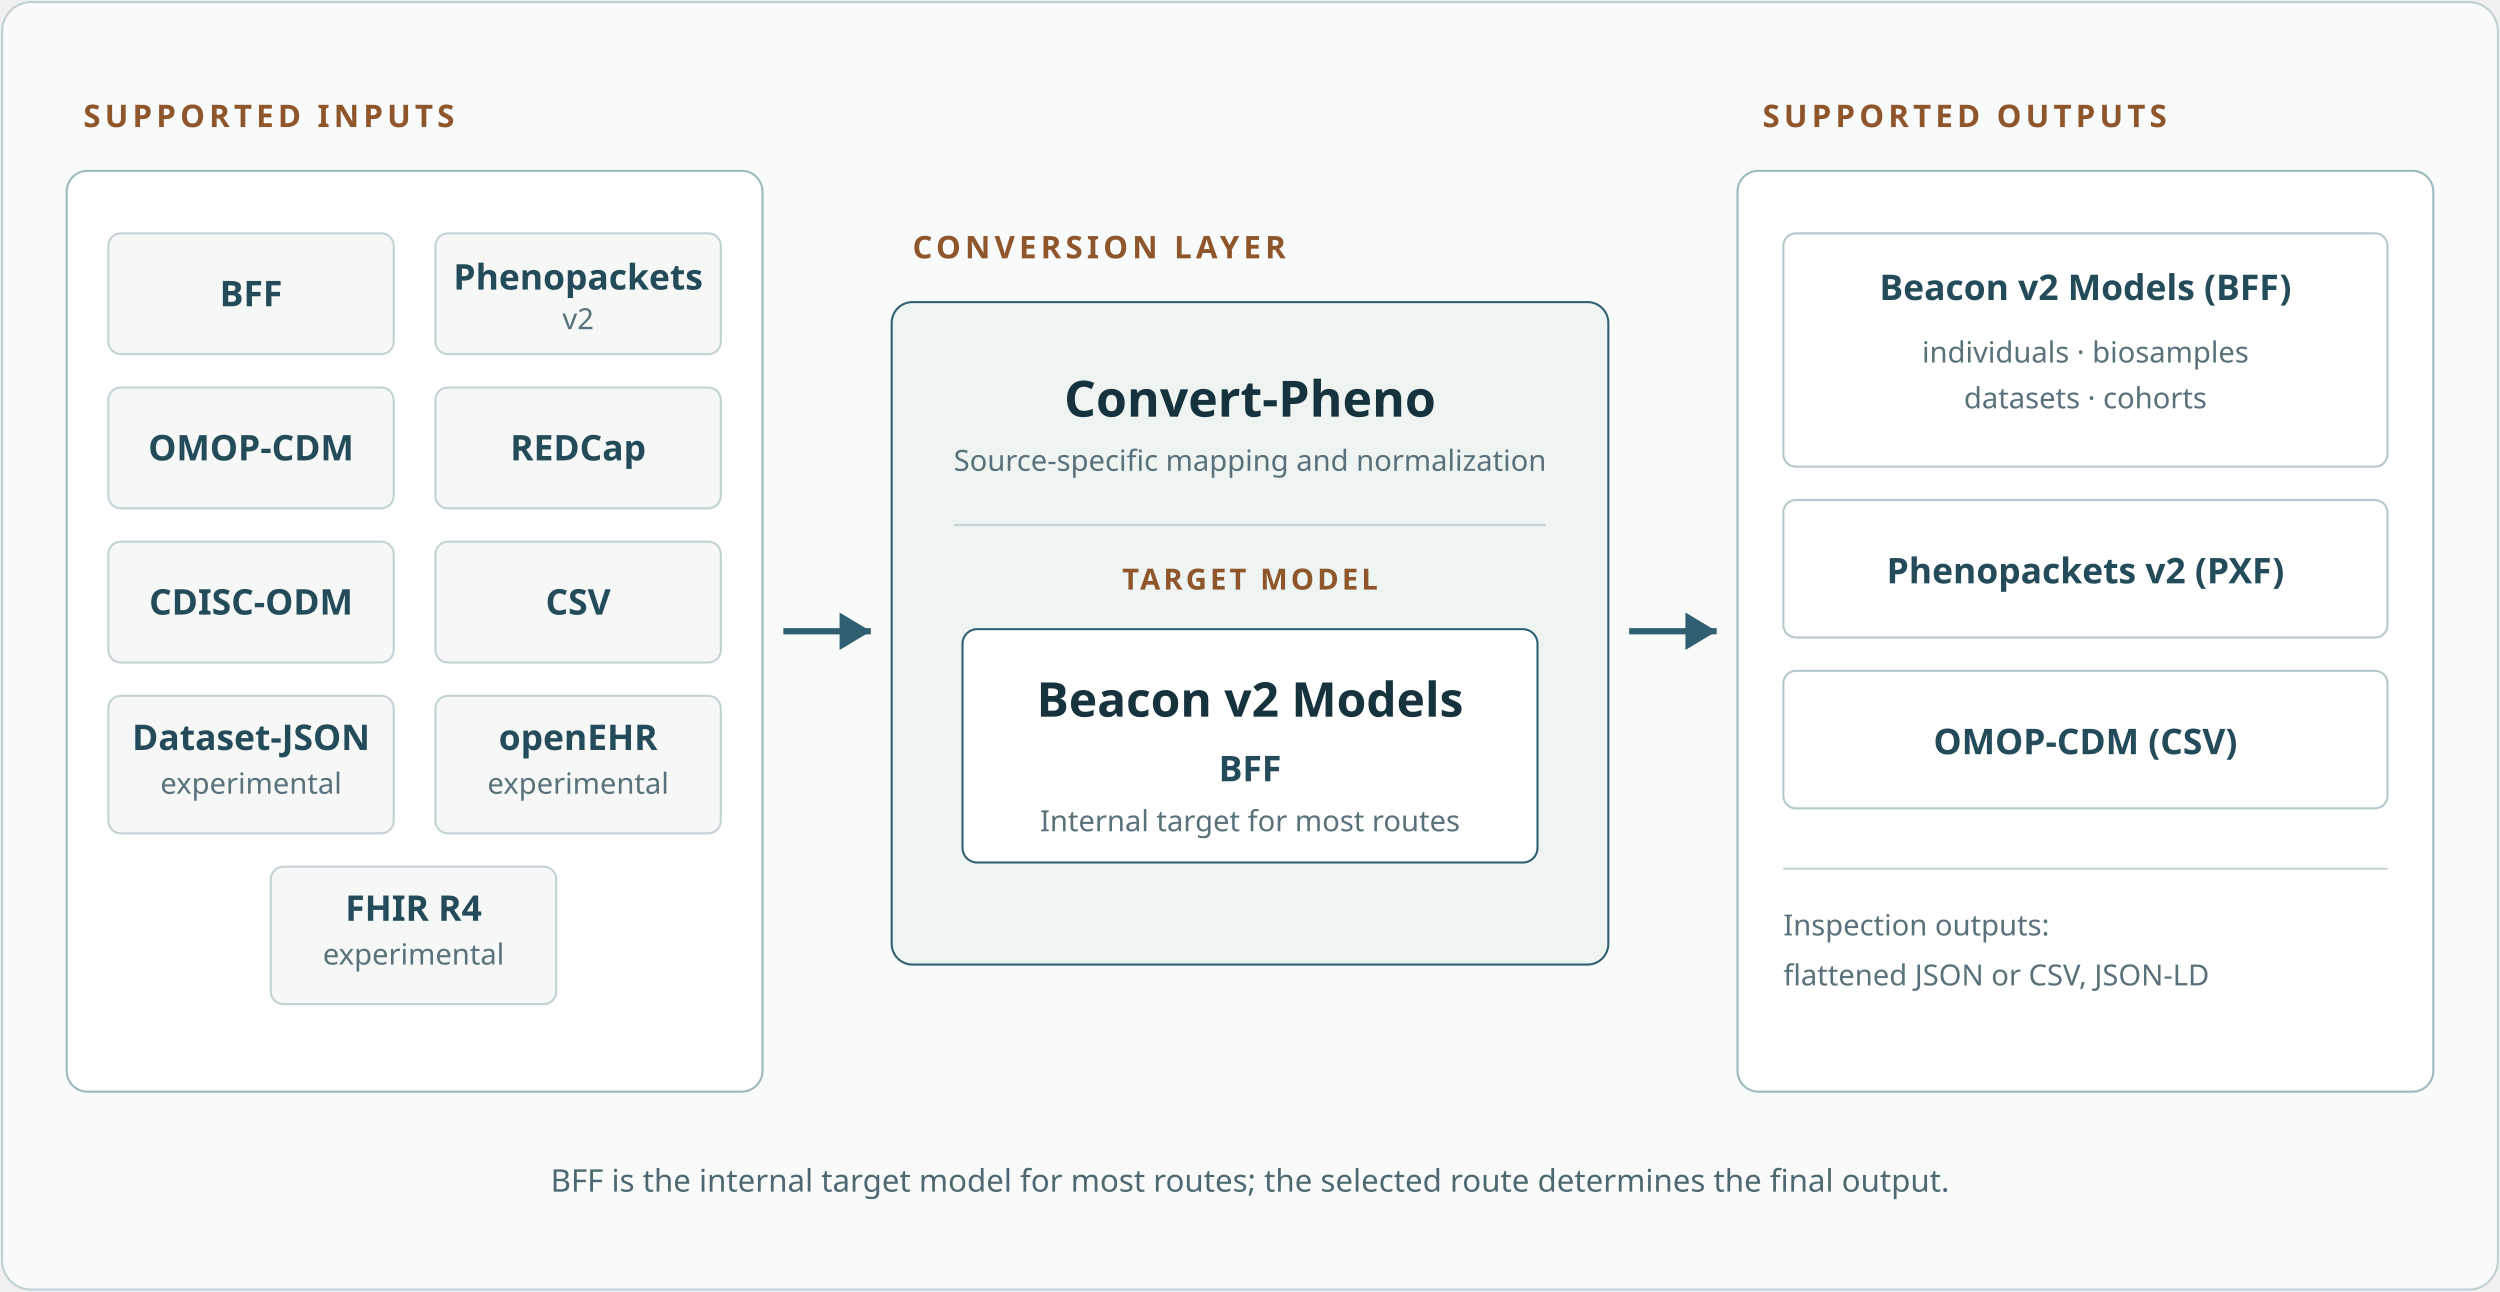
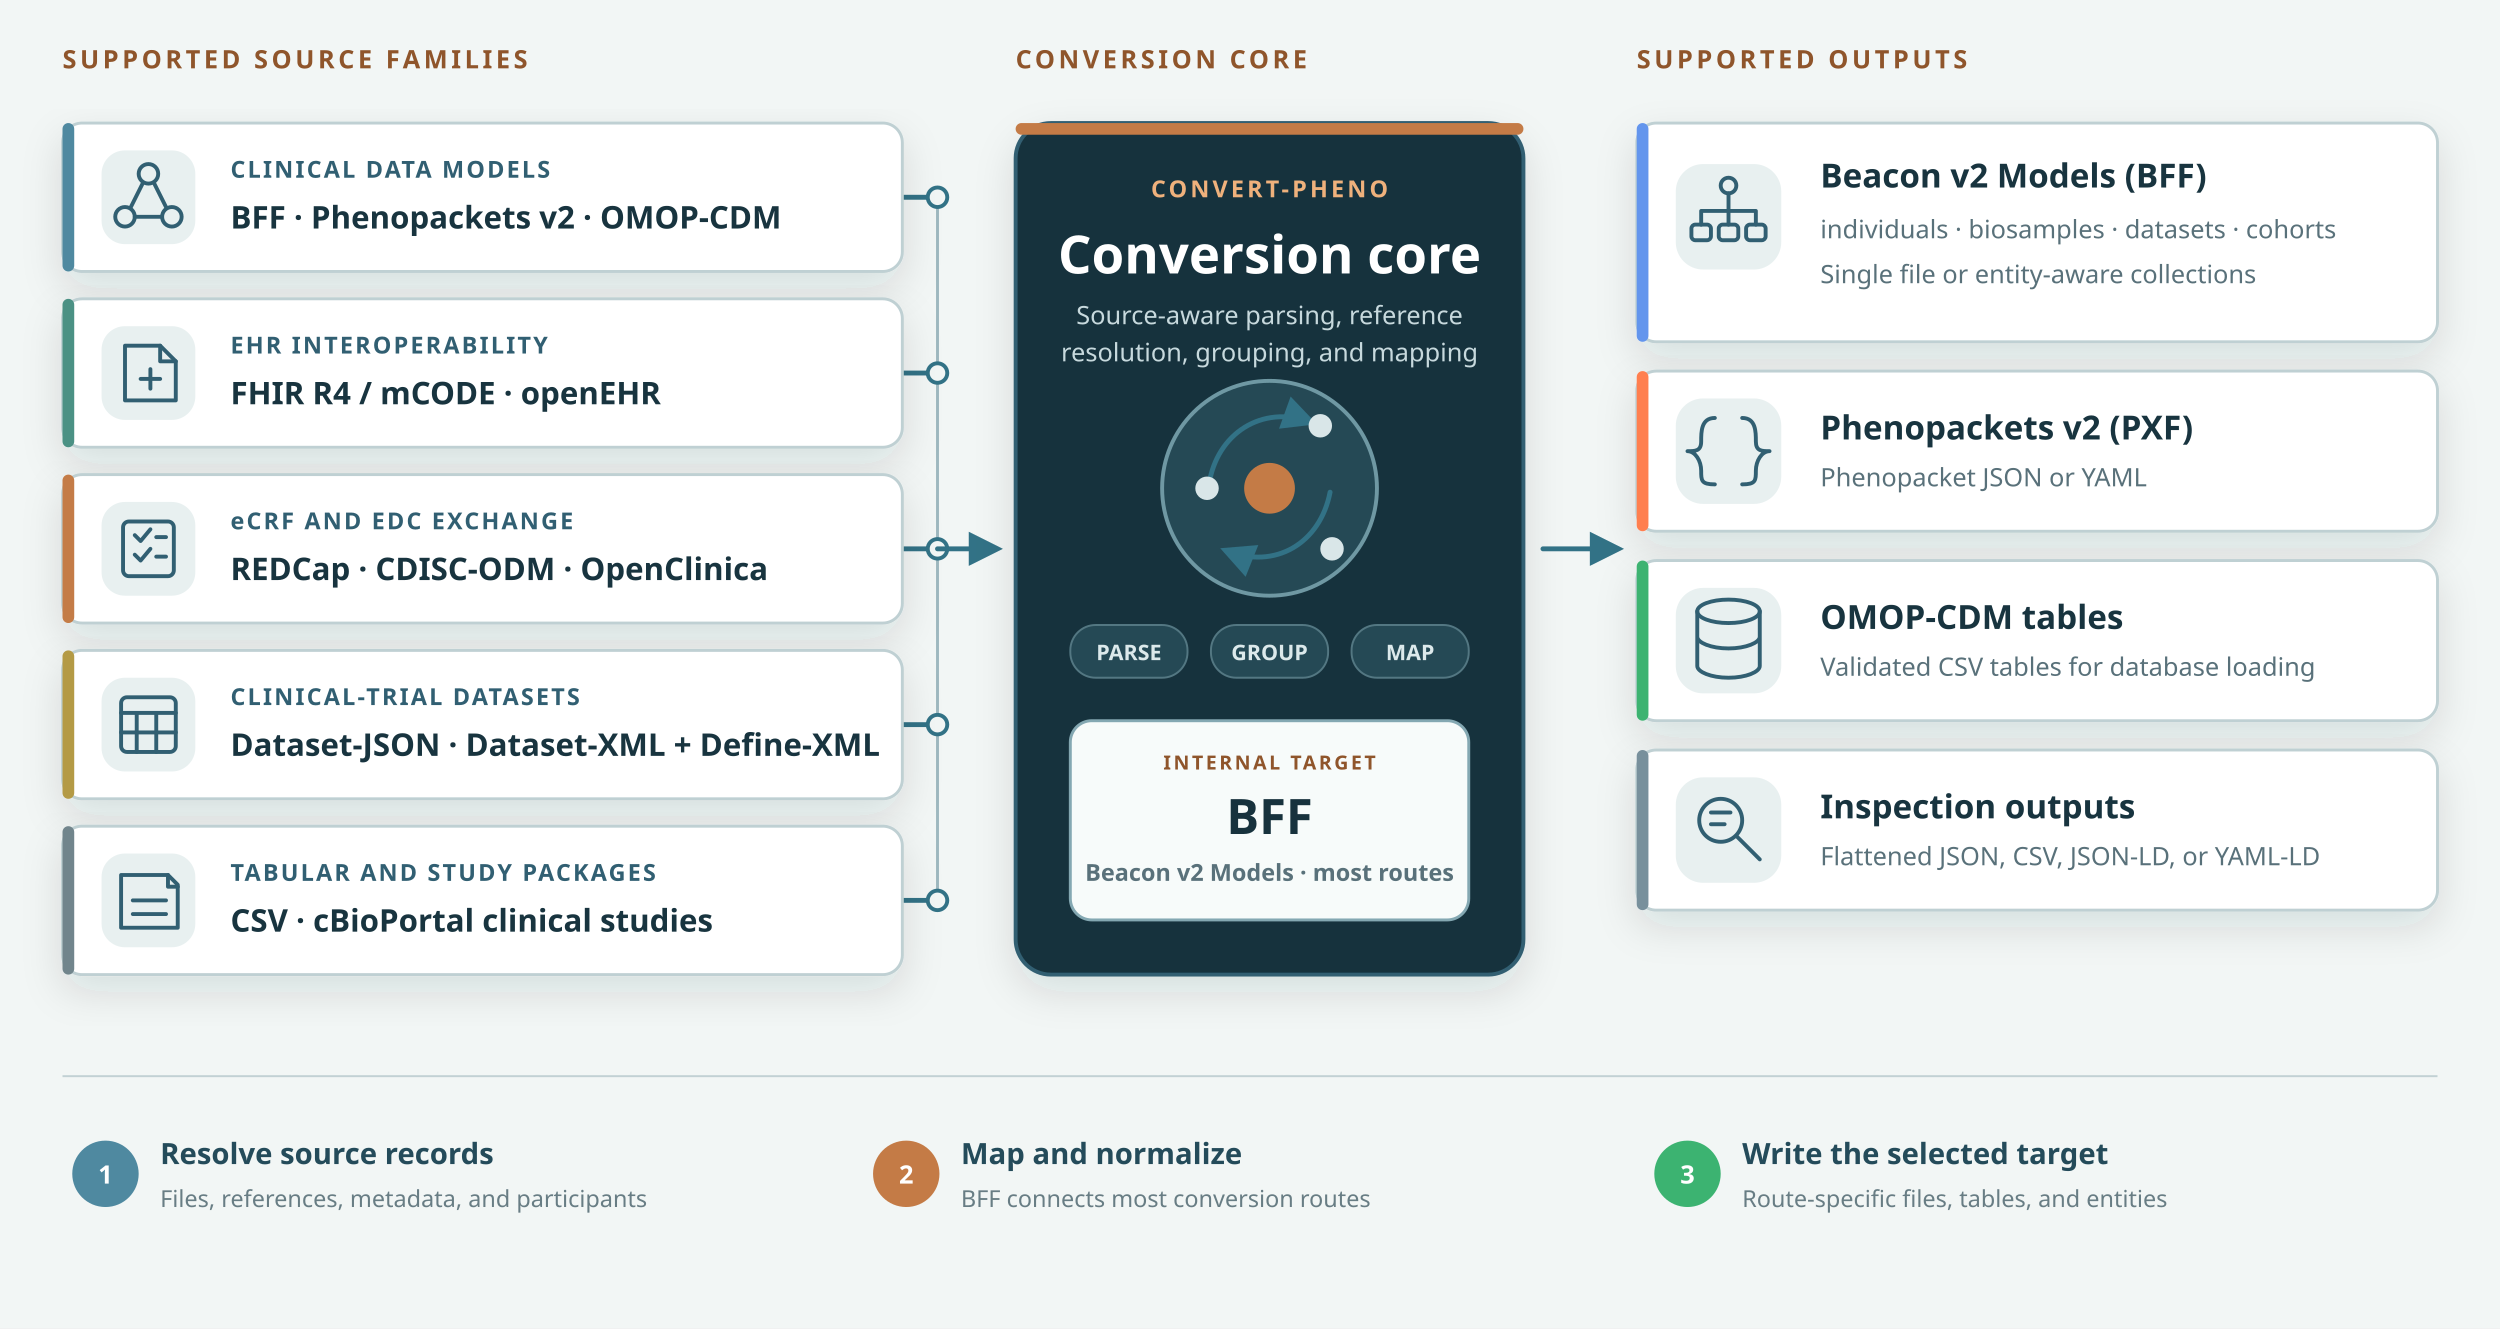
- <svg xmlns="http://www.w3.org/2000/svg" viewBox="0 0 1200 620" role="img" aria-labelledby="diagram-title diagram-description">
+ <svg xmlns="http://www.w3.org/2000/svg" viewBox="0 0 1280 680" role="img" aria-labelledby="diagram-title diagram-description">
+   <defs>
+     <filter id="soft-shadow" x="-20%" y="-20%" width="140%" height="155%">
+       <feDropShadow dx="0" dy="8" stdDeviation="10" flood-color="#17323d" flood-opacity=".12" />
+     </filter>
+     <marker id="flow-arrow" viewBox="0 0 10 10" refX="8" refY="5" markerWidth="7" markerHeight="7" orient="auto">
+       <path d="M0 0L10 5L0 10Z" fill="#327286" />
+     </marker>
+   </defs>
  <style>
-     .canvas { fill: #f8fbfa; stroke: #bfd0d3; }
-     .panel { fill: #ffffff; stroke: #9eb8bf; }
-     .target-panel { fill: #edf4f2; stroke: #315f72; }
-     .format-box { fill: #f5f8f7; stroke: #c3d2d5; }
-     .target-box { fill: #ffffff; stroke: #315f72; }
-     .output-box { fill: #ffffff; stroke: #b5c8cc; }
-     .connector { fill: none; stroke: #315f72; stroke-width: 3; }
-     .connector-head { fill: #315f72; }
-     .rule { stroke: #c4d2d5; stroke-width: 1; }
-     .heading { fill: #16323d; font: 700 24px "Noto Sans", "DejaVu Sans", sans-serif; }
-     .section-label { fill: #8f552b; font: 700 15px "Noto Sans", "DejaVu Sans", sans-serif; letter-spacing: 2px; }
-     .format-label { fill: #244b5a; font: 700 17px "Noto Sans", "DejaVu Sans", sans-serif; }
-     .small-label { fill: #59717a; font: 400 14px "Noto Sans", "DejaVu Sans", sans-serif; }
-     .target-label { fill: #8f552b; font: 700 14px "Noto Sans", "DejaVu Sans", sans-serif; letter-spacing: 1.5px; }
-     .target-name { fill: #16323d; font: 700 23px "Noto Sans", "DejaVu Sans", sans-serif; }
-     .caption { fill: #4e6871; font: 400 15px "Noto Sans", "DejaVu Sans", sans-serif; }
+     .background { fill: #f2f6f5; }
+     .card { fill: #ffffff; stroke: #bfd0d3; stroke-width: 1.5; }
+     .core { fill: #17323d; stroke: #315f72; stroke-width: 2; }
+     .pivot { fill: #f7fbfa; stroke: #84a8b2; stroke-width: 1.5; }
+     .icon-surface { fill: #e8f0f0; }
+     .icon-line { fill: none; stroke: #315f72; stroke-width: 2; stroke-linecap: round; stroke-linejoin: round; }
+     .flow { fill: none; stroke: #327286; stroke-width: 2.5; stroke-linecap: round; stroke-linejoin: round; }
+     .flow-muted { fill: none; stroke: #9eb8bf; stroke-width: 1.5; }
+     .junction { fill: #f2f6f5; stroke: #327286; stroke-width: 2; }
+     .rule { stroke: #c2d1d4; stroke-width: 1; }
+     .section { fill: #8f552b; font: 800 13px "Noto Sans", "DejaVu Sans", sans-serif; letter-spacing: 1.8px; }
+     .category { fill: #315f72; font: 800 12px "Noto Sans", "DejaVu Sans", sans-serif; letter-spacing: 1.1px; }
+     .formats { fill: #18343f; font: 700 16px "Noto Sans", "DejaVu Sans", sans-serif; }
+     .core-section { fill: #efb17c; font: 800 12px "Noto Sans", "DejaVu Sans", sans-serif; letter-spacing: 1.6px; }
+     .core-title { fill: #ffffff; font: 800 27px "Noto Sans", "DejaVu Sans", sans-serif; }
+     .core-detail { fill: #c7d9dd; font: 400 13px "Noto Sans", "DejaVu Sans", sans-serif; }
+     .chip { fill: #254955; stroke: #537782; }
+     .chip-text { fill: #dce9eb; font: 700 11px "Noto Sans", "DejaVu Sans", sans-serif; }
+     .pivot-kicker { fill: #8f552b; font: 800 10px "Noto Sans", "DejaVu Sans", sans-serif; letter-spacing: 1.3px; }
+     .pivot-name { fill: #17323d; font: 800 25px "Noto Sans", "DejaVu Sans", sans-serif; }
+     .pivot-detail { fill: #59717a; font: 600 12px "Noto Sans", "DejaVu Sans", sans-serif; }
+     .output-title { fill: #18343f; font: 800 17px "Noto Sans", "DejaVu Sans", sans-serif; }
+     .output-detail { fill: #59717a; font: 400 13px "Noto Sans", "DejaVu Sans", sans-serif; }
+     .step-number { fill: #ffffff; font: 800 13px "Noto Sans", "DejaVu Sans", sans-serif; }
+     .step-title { fill: #244b5a; font: 800 15px "Noto Sans", "DejaVu Sans", sans-serif; }
+     .step-detail { fill: #687d84; font: 400 12px "Noto Sans", "DejaVu Sans", sans-serif; }
+     .accent-blue { fill: #4f89a0; }
+     .accent-teal { fill: #4c9184; }
+     .accent-orange { fill: #c47b46; }
+     .accent-gold { fill: #b49a45; }
+     .accent-slate { fill: #71858c; }
+     .accent-bff { fill: #6495ed; }
+     .accent-pxf { fill: #ff7f50; }
+     .accent-omop { fill: #3cb371; }
+     .accent-inspect { fill: #78909c; }

    @media (prefers-color-scheme: dark) {
-       .canvas { fill: #14242b; stroke: #405b64; }
-       .panel { fill: #192d35; stroke: #52717b; }
-       .target-panel { fill: #203840; stroke: #75afc0; }
-       .format-box { fill: #21353d; stroke: #49636c; }
-       .target-box,
-       .output-box { fill: #21353d; stroke: #5f7d86; }
-       .connector { stroke: #75afc0; }
-       .connector-head { fill: #75afc0; }
-       .rule { stroke: #49636c; }
-       .heading,
-       .format-label,
-       .target-name { fill: #edf5f5; }
-       .section-label,
-       .target-label { fill: #e5a36c; }
-       .small-label,
-       .caption { fill: #bfd0d3; }
+       .background { fill: #13242b; }
+       .card { fill: #1c3139; stroke: #48636c; }
+       .pivot { fill: #203841; stroke: #75afc0; }
+       .icon-surface { fill: #29424a; }
+       .icon-line { stroke: #b9d1d6; }
+       .flow { stroke: #75afc0; }
+       .flow-muted { stroke: #4b6871; }
+       .junction { fill: #13242b; stroke: #75afc0; }
+       .rule { stroke: #405b64; }
+       .section { fill: #e5a36c; }
+       .category { fill: #96bfca; }
+       .formats,
+       .output-title,
+       .step-title { fill: #edf5f5; }
+       .output-detail,
+       .step-detail { fill: #b7cbd0; }
+       .pivot-kicker { fill: #e5a36c; }
+       .pivot-name { fill: #edf5f5; }
+       .pivot-detail { fill: #b7cbd0; }
+       .chip { fill: #294b57; stroke: #63838d; }
    }
  </style>
-   <rect class="canvas" x="1" y="1" width="1198" height="618" rx="14" />
-   <text class="section-label" x="40" y="61">SUPPORTED INPUTS</text>
-   <rect class="panel" x="32" y="82" width="334" height="442" rx="10" />
-   <rect class="format-box" x="52" y="112" width="137" height="58" rx="6" />
-   <text class="format-label" x="120.5" y="147" text-anchor="middle">BFF</text>
-   <rect class="format-box" x="209" y="112" width="137" height="58" rx="6" />
-   <text class="format-label" x="277.5" y="139" text-anchor="middle">Phenopackets</text>
-   <text class="small-label" x="277.5" y="158" text-anchor="middle">v2</text>
-   <rect class="format-box" x="52" y="186" width="137" height="58" rx="6" />
-   <text class="format-label" x="120.5" y="221" text-anchor="middle">OMOP-CDM</text>
-   <rect class="format-box" x="209" y="186" width="137" height="58" rx="6" />
-   <text class="format-label" x="277.5" y="221" text-anchor="middle">REDCap</text>
-   <rect class="format-box" x="52" y="260" width="137" height="58" rx="6" />
-   <text class="format-label" x="120.5" y="295" text-anchor="middle">CDISC-ODM</text>
-   <rect class="format-box" x="209" y="260" width="137" height="58" rx="6" />
-   <text class="format-label" x="277.5" y="295" text-anchor="middle">CSV</text>
-   <rect class="format-box" x="52" y="334" width="137" height="66" rx="6" />
-   <text class="format-label" x="120.5" y="360" text-anchor="middle">Dataset-JSON</text>
-   <text class="small-label" x="120.5" y="381" text-anchor="middle">experimental</text>
-   <rect class="format-box" x="209" y="334" width="137" height="66" rx="6" />
-   <text class="format-label" x="277.5" y="360" text-anchor="middle">openEHR</text>
-   <text class="small-label" x="277.5" y="381" text-anchor="middle">experimental</text>
-   <rect class="format-box" x="130" y="416" width="137" height="66" rx="6" />
-   <text class="format-label" x="198.5" y="442" text-anchor="middle">FHIR R4</text>
-   <text class="small-label" x="198.5" y="463" text-anchor="middle">experimental</text>
-   <path class="connector" d="M376 303 H418" />
-   <path class="connector-head" d="M418 303 L403 294 L403 312 Z" />
-   <text class="section-label" x="438" y="124">CONVERSION LAYER</text>
-   <rect class="target-panel" x="428" y="145" width="344" height="318" rx="10" />
-   <text class="heading" x="600" y="200" text-anchor="middle">Convert-Pheno</text>
-   <text class="small-label" x="600" y="226" text-anchor="middle">Source-specific mapping and normalization</text>
-   <line class="rule" x1="458" y1="252" x2="742" y2="252" />
-   <text class="target-label" x="600" y="283" text-anchor="middle">TARGET MODEL</text>
-   <rect class="target-box" x="462" y="302" width="276" height="112" rx="7" />
-   <text class="target-name" x="600" y="344" text-anchor="middle">Beacon v2 Models</text>
-   <text class="format-label" x="600" y="375" text-anchor="middle">BFF</text>
-   <text class="small-label" x="600" y="399" text-anchor="middle">Internal target for most routes</text>
-   <path class="connector" d="M782 303 H824" />
-   <path class="connector-head" d="M824 303 L809 294 L809 312 Z" />
-   <text class="section-label" x="846" y="61">SUPPORTED OUTPUTS</text>
-   <rect class="panel" x="834" y="82" width="334" height="442" rx="10" />
-   <rect class="output-box" x="856" y="112" width="290" height="112" rx="6" />
-   <text class="format-label" x="1001" y="144" text-anchor="middle">Beacon v2 Models (BFF)</text>
-   <text class="small-label" x="1001" y="174" text-anchor="middle">individuals · biosamples</text>
-   <text class="small-label" x="1001" y="196" text-anchor="middle">datasets · cohorts</text>
-   <rect class="output-box" x="856" y="240" width="290" height="66" rx="6" />
-   <text class="format-label" x="1001" y="280" text-anchor="middle">Phenopackets v2 (PXF)</text>
-   <rect class="output-box" x="856" y="322" width="290" height="66" rx="6" />
-   <text class="format-label" x="1001" y="362" text-anchor="middle">OMOP-CDM (CSV)</text>
-   <line class="rule" x1="856" y1="417" x2="1146" y2="417" />
-   <text class="small-label" x="856" y="449">Inspection outputs:</text>
-   <text class="small-label" x="856" y="473">flattened JSON or CSV, JSON-LD</text>
-   <text class="caption" x="600" y="572" text-anchor="middle">
-     BFF is the internal target model for most routes; the selected route determines the final output.
-   </text>
+   <rect class="background" width="1280" height="680" />
+   <text class="section" x="32" y="35">SUPPORTED SOURCE FAMILIES</text>
+   <text class="section" x="520" y="35">CONVERSION CORE</text>
+   <text class="section" x="838" y="35">SUPPORTED OUTPUTS</text>
+   <path class="flow-muted" d="M480 101V461" />
+   <path class="flow" d="M462 101H480M462 191H480M462 281H480M462 371H480M462 461H480" />
+   <circle class="junction" cx="480" cy="101" r="5" />
+   <circle class="junction" cx="480" cy="191" r="5" />
+   <circle class="junction" cx="480" cy="281" r="5" />
+   <circle class="junction" cx="480" cy="371" r="5" />
+   <circle class="junction" cx="480" cy="461" r="5" />
+   <path class="flow" d="M480 281H510" marker-end="url(#flow-arrow)" />
+   <g filter="url(#soft-shadow)">
+     <rect class="card" x="32" y="63" width="430" height="76" rx="10" />
+     <rect class="accent-blue" x="32" y="63" width="6" height="76" rx="3" />
+   </g>
+   <rect class="icon-surface" x="52" y="77" width="48" height="48" rx="12" />
+   <g class="icon-line">
+     <circle cx="76" cy="89" r="5" />
+     <circle cx="64" cy="111" r="5" />
+     <circle cx="88" cy="111" r="5" />
+     <path d="M73 94L67 106M79 94L85 106M69 111H83" />
+   </g>
+   <text class="category" x="118" y="91">CLINICAL DATA MODELS</text>
+   <text class="formats" x="118" y="117">BFF · Phenopackets v2 · OMOP-CDM</text>
+   <g filter="url(#soft-shadow)">
+     <rect class="card" x="32" y="153" width="430" height="76" rx="10" />
+     <rect class="accent-teal" x="32" y="153" width="6" height="76" rx="3" />
+   </g>
+   <rect class="icon-surface" x="52" y="167" width="48" height="48" rx="12" />
+   <g class="icon-line">
+     <path d="M64 177H82L90 185V205H64Z" />
+     <path d="M82 177V185H90" />
+     <path d="M72 194H82M77 189V199" />
+   </g>
+   <text class="category" x="118" y="181">EHR INTEROPERABILITY</text>
+   <text class="formats" x="118" y="207">FHIR R4 / mCODE · openEHR</text>
+   <g filter="url(#soft-shadow)">
+     <rect class="card" x="32" y="243" width="430" height="76" rx="10" />
+     <rect class="accent-orange" x="32" y="243" width="6" height="76" rx="3" />
+   </g>
+   <rect class="icon-surface" x="52" y="257" width="48" height="48" rx="12" />
+   <g class="icon-line">
+     <rect x="63" y="267" width="26" height="28" rx="3" />
+     <path d="M69 274L72 277L77 271M80 275H85M69 284L72 287L77 281M80 285H85" />
+   </g>
+   <text class="category" x="118" y="271">eCRF AND EDC EXCHANGE</text>
+   <text class="formats" x="118" y="297">REDCap · CDISC-ODM · OpenClinica</text>
+   <g filter="url(#soft-shadow)">
+     <rect class="card" x="32" y="333" width="430" height="76" rx="10" />
+     <rect class="accent-gold" x="32" y="333" width="6" height="76" rx="3" />
+   </g>
+   <rect class="icon-surface" x="52" y="347" width="48" height="48" rx="12" />
+   <g class="icon-line">
+     <rect x="62" y="357" width="28" height="28" rx="3" />
+     <path d="M62 365H90M70 365V385M80 365V385M62 375H90" />
+   </g>
+   <text class="category" x="118" y="361">CLINICAL-TRIAL DATASETS</text>
+   <text class="formats" x="118" y="387">Dataset-JSON · Dataset-XML + Define-XML</text>
+   <g filter="url(#soft-shadow)">
+     <rect class="card" x="32" y="423" width="430" height="76" rx="10" />
+     <rect class="accent-slate" x="32" y="423" width="6" height="76" rx="3" />
+   </g>
+   <rect class="icon-surface" x="52" y="437" width="48" height="48" rx="12" />
+   <g class="icon-line">
+     <path d="M62 448H86L91 453V475H62Z" />
+     <path d="M86 448V454H91M68 461H85M68 468H85" />
+   </g>
+   <text class="category" x="118" y="451">TABULAR AND STUDY PACKAGES</text>
+   <text class="formats" x="118" y="477">CSV · cBioPortal clinical studies</text>
+   <g filter="url(#soft-shadow)">
+     <rect class="core" x="520" y="63" width="260" height="436" rx="18" />
+   </g>
+   <rect class="accent-orange" x="520" y="63" width="260" height="6" rx="3" />
+   <text class="core-section" x="650" y="101" text-anchor="middle">CONVERT-PHENO</text>
+   <text class="core-title" x="650" y="140" text-anchor="middle">Conversion core</text>
+   <text class="core-detail" x="650" y="166" text-anchor="middle">Source-aware parsing, reference</text>
+   <text class="core-detail" x="650" y="185" text-anchor="middle">resolution, grouping, and mapping</text>
+   <circle cx="650" cy="250" r="55" fill="#254955" stroke="#6f98a3" stroke-width="2" />
+   <path class="flow" d="M619 248C623 222 646 207 671 216" marker-end="url(#flow-arrow)" />
+   <path class="flow" d="M681 252C676 278 653 292 628 282" marker-end="url(#flow-arrow)" />
+   <circle cx="650" cy="250" r="13" fill="#c47b46" />
+   <circle cx="618" cy="250" r="6" fill="#d9e6e8" />
+   <circle cx="676" cy="218" r="6" fill="#d9e6e8" />
+   <circle cx="682" cy="281" r="6" fill="#d9e6e8" />
+   <rect class="chip" x="548" y="320" width="60" height="27" rx="13" />
+   <rect class="chip" x="620" y="320" width="60" height="27" rx="13" />
+   <rect class="chip" x="692" y="320" width="60" height="27" rx="13" />
+   <text class="chip-text" x="578" y="338" text-anchor="middle">PARSE</text>
+   <text class="chip-text" x="650" y="338" text-anchor="middle">GROUP</text>
+   <text class="chip-text" x="722" y="338" text-anchor="middle">MAP</text>
+   <rect class="pivot" x="548" y="369" width="204" height="102" rx="11" />
+   <text class="pivot-kicker" x="650" y="394" text-anchor="middle">INTERNAL TARGET</text>
+   <text class="pivot-name" x="650" y="427" text-anchor="middle">BFF</text>
+   <text class="pivot-detail" x="650" y="451" text-anchor="middle">Beacon v2 Models · most routes</text>
+   <path class="flow" d="M790 281H828" marker-end="url(#flow-arrow)" />
+   <g filter="url(#soft-shadow)">
+     <rect class="card" x="838" y="63" width="410" height="112" rx="10" />
+     <rect class="accent-bff" x="838" y="63" width="6" height="112" rx="3" />
+   </g>
+   <rect class="icon-surface" x="858" y="84" width="54" height="54" rx="14" />
+   <g class="icon-line">
+     <circle cx="885" cy="95" r="4" />
+     <path d="M885 99V108M871 108H899M871 108V115M885 108V115M899 108V115" />
+     <rect x="866" y="115" width="10" height="8" rx="2" />
+     <rect x="880" y="115" width="10" height="8" rx="2" />
+     <rect x="894" y="115" width="10" height="8" rx="2" />
+   </g>
+   <text class="output-title" x="932" y="96">Beacon v2 Models (BFF)</text>
+   <text class="output-detail" x="932" y="122">individuals · biosamples · datasets · cohorts</text>
+   <text class="output-detail" x="932" y="145">Single file or entity-aware collections</text>
+   <g filter="url(#soft-shadow)">
+     <rect class="card" x="838" y="190" width="410" height="82" rx="10" />
+     <rect class="accent-pxf" x="838" y="190" width="6" height="82" rx="3" />
+   </g>
+   <rect class="icon-surface" x="858" y="204" width="54" height="54" rx="14" />
+   <g class="icon-line">
+     <path d="M878 214C871 214 871 221 871 226S868 231 864 231C868 231 871 236 871 241S871 248 878 248M892 214C899 214 899 221 899 226S902 231 906 231C902 231 899 236 899 241S899 248 892 248" />
+   </g>
+   <text class="output-title" x="932" y="225">Phenopackets v2 (PXF)</text>
+   <text class="output-detail" x="932" y="249">Phenopacket JSON or YAML</text>
+   <g filter="url(#soft-shadow)">
+     <rect class="card" x="838" y="287" width="410" height="82" rx="10" />
+     <rect class="accent-omop" x="838" y="287" width="6" height="82" rx="3" />
+   </g>
+   <rect class="icon-surface" x="858" y="301" width="54" height="54" rx="14" />
+   <g class="icon-line">
+     <ellipse cx="885" cy="313" rx="16" ry="6" />
+     <path d="M869 313V341C869 344 876 347 885 347S901 344 901 341V313M869 326C869 329 876 332 885 332S901 329 901 326" />
+   </g>
+   <text class="output-title" x="932" y="322">OMOP-CDM tables</text>
+   <text class="output-detail" x="932" y="346">Validated CSV tables for database loading</text>
+   <g filter="url(#soft-shadow)">
+     <rect class="card" x="838" y="384" width="410" height="82" rx="10" />
+     <rect class="accent-inspect" x="838" y="384" width="6" height="82" rx="3" />
+   </g>
+   <rect class="icon-surface" x="858" y="398" width="54" height="54" rx="14" />
+   <g class="icon-line">
+     <circle cx="881" cy="420" r="11" />
+     <path d="M889 428L901 440M876 416H886M876 422H883" />
+   </g>
+   <text class="output-title" x="932" y="419">Inspection outputs</text>
+   <text class="output-detail" x="932" y="443">Flattened JSON, CSV, JSON-LD, or YAML-LD</text>
+   <path class="rule" d="M32 551H1248" />
+   <circle class="accent-blue" cx="54" cy="601" r="17" />
+   <text class="step-number" x="54" y="606" text-anchor="middle">1</text>
+   <text class="step-title" x="82" y="596">Resolve source records</text>
+   <text class="step-detail" x="82" y="618">Files, references, metadata, and participants</text>
+   <circle class="accent-orange" cx="464" cy="601" r="17" />
+   <text class="step-number" x="464" y="606" text-anchor="middle">2</text>
+   <text class="step-title" x="492" y="596">Map and normalize</text>
+   <text class="step-detail" x="492" y="618">BFF connects most conversion routes</text>
+   <circle class="accent-omop" cx="864" cy="601" r="17" />
+   <text class="step-number" x="864" y="606" text-anchor="middle">3</text>
+   <text class="step-title" x="892" y="596">Write the selected target</text>
+   <text class="step-detail" x="892" y="618">Route-specific files, tables, and entities</text>
</svg>
